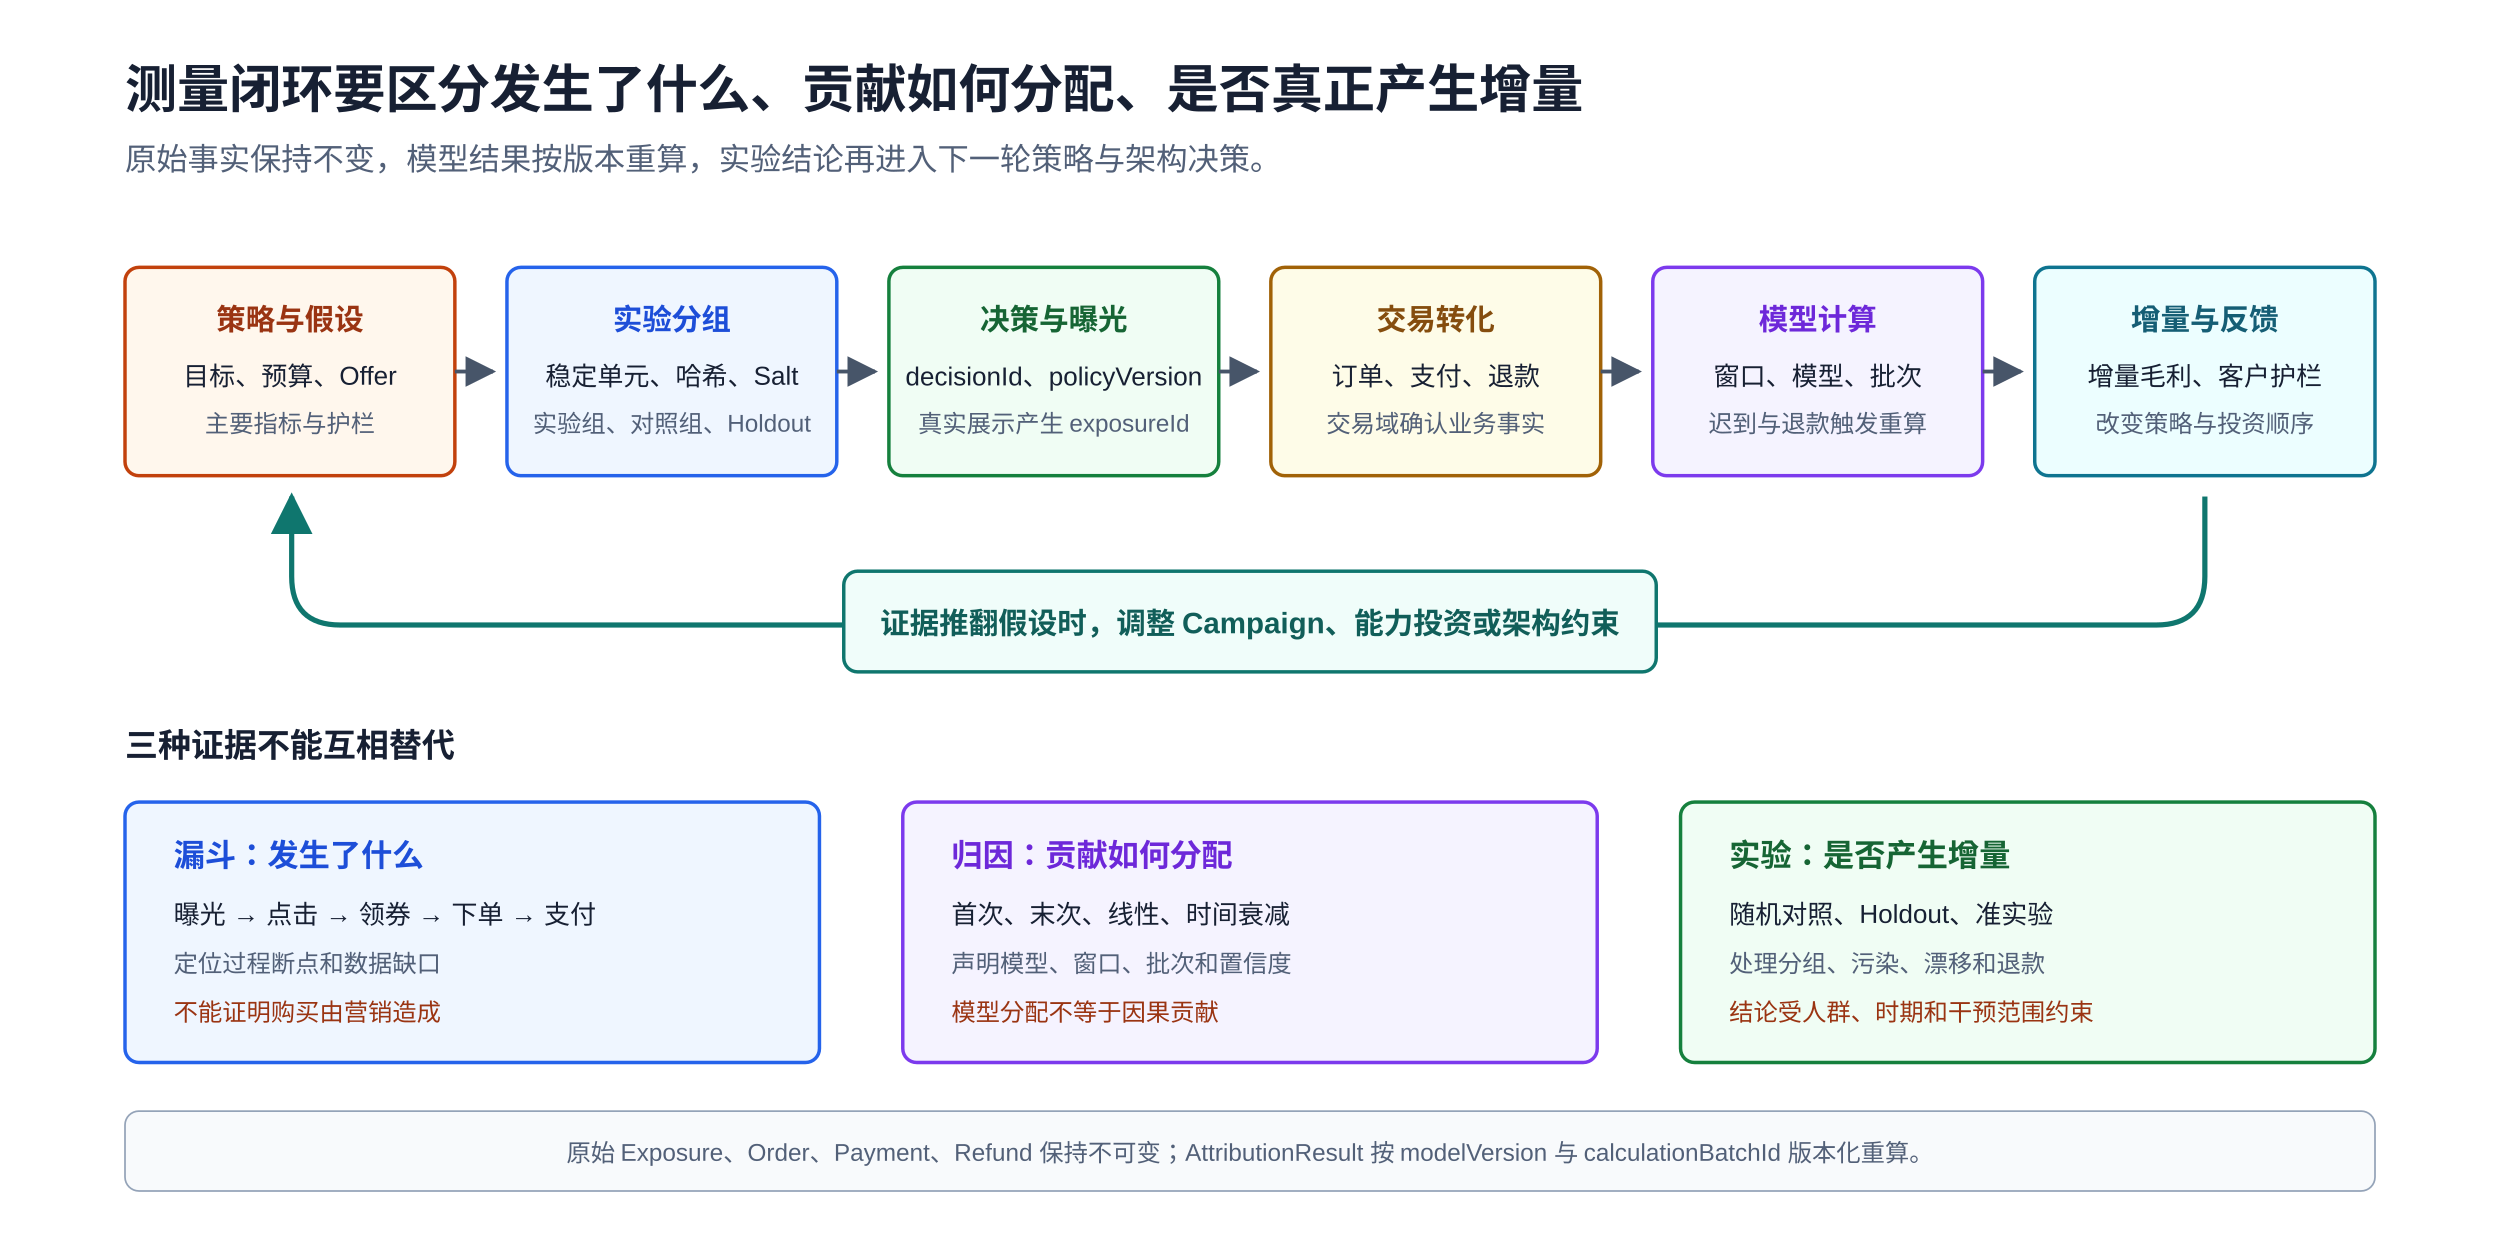
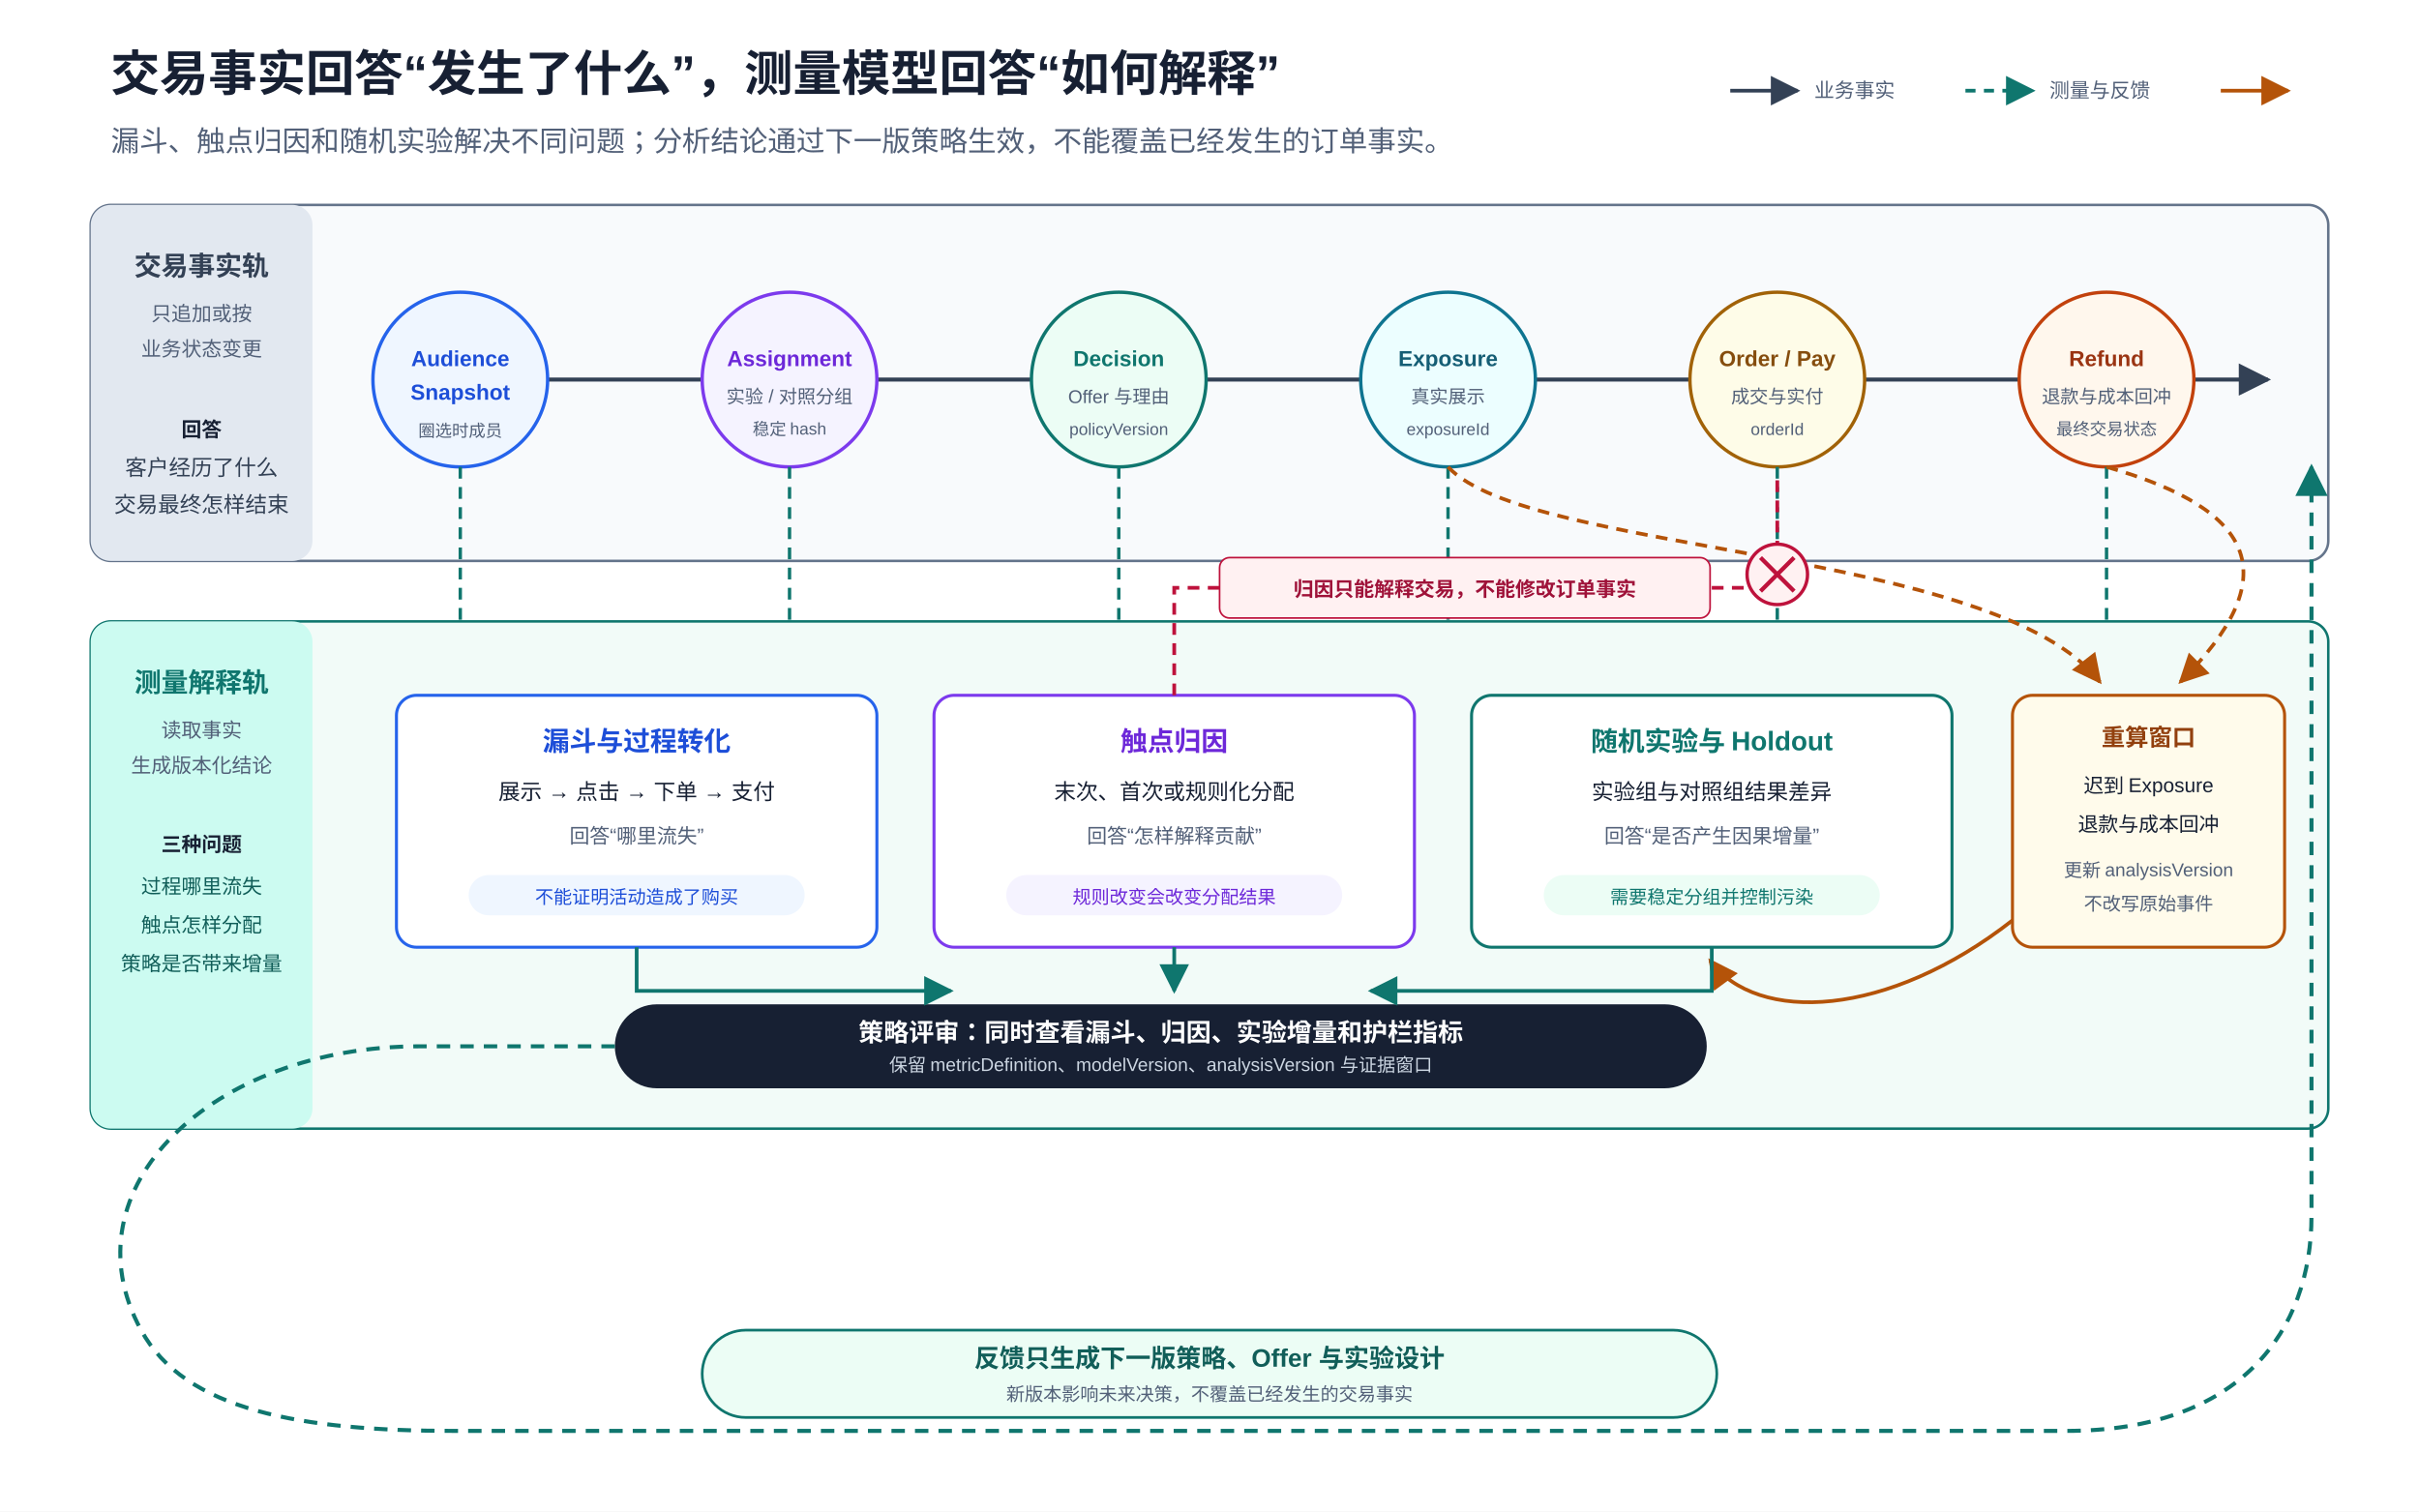
- <svg xmlns="http://www.w3.org/2000/svg" width="1440" height="720" viewBox="0 0 1440 720" role="img" aria-labelledby="title desc">
+ <svg xmlns="http://www.w3.org/2000/svg" width="1440" height="900" viewBox="0 0 1440 900" role="img" aria-labelledby="title desc">
  <defs>
-     <marker id="arrow" viewBox="0 0 10 10" refX="9" refY="5" markerWidth="8" markerHeight="8" orient="auto">
-       <path d="M0 0 L10 5 L0 10 Z" fill="#475569" />
+     <marker id="factArrow" viewBox="0 0 10 10" refX="9" refY="5" markerWidth="8" markerHeight="8" orient="auto">
+       <path d="M0 0 L10 5 L0 10 Z" fill="#334155" />
    </marker>
-     <marker id="loop" viewBox="0 0 10 10" refX="9" refY="5" markerWidth="8" markerHeight="8" orient="auto">
+     <marker id="measureArrow" viewBox="0 0 10 10" refX="9" refY="5" markerWidth="8" markerHeight="8" orient="auto">
      <path d="M0 0 L10 5 L0 10 Z" fill="#0f766e" />
    </marker>
+     <marker id="correctionArrow" viewBox="0 0 10 10" refX="9" refY="5" markerWidth="8" markerHeight="8" orient="auto">
+       <path d="M0 0 L10 5 L0 10 Z" fill="#b45309" />
+     </marker>
  </defs>
-   <rect width="1440" height="720" fill="#ffffff" />
+   <rect width="1440" height="900" fill="#ffffff" />
  <g font-family="Arial, 'PingFang SC', sans-serif">
-     <text x="72" y="62" fill="#172033" font-size="30" font-weight="700">测量闭环要区分发生了什么、贡献如何分配、是否真正产生增量</text>
-     <text x="72" y="98" fill="#526078" font-size="18">原始事实保持不变，模型结果按版本重算，实验结论再进入下一轮策略与架构决策。</text>
-     <g>
-       <rect x="72" y="154" width="190" height="120" rx="8" fill="#fff7ed" stroke="#c2410c" stroke-width="2" />
-       <text x="167" y="190" text-anchor="middle" fill="#9a3412" font-size="17" font-weight="700">策略与假设</text>
-       <text x="167" y="222" text-anchor="middle" fill="#172033" font-size="15">目标、预算、Offer</text>
-       <text x="167" y="249" text-anchor="middle" fill="#526078" font-size="14">主要指标与护栏</text>
-       <rect x="292" y="154" width="190" height="120" rx="8" fill="#eff6ff" stroke="#2563eb" stroke-width="2" />
-       <text x="387" y="190" text-anchor="middle" fill="#1d4ed8" font-size="17" font-weight="700">实验分组</text>
-       <text x="387" y="222" text-anchor="middle" fill="#172033" font-size="15">稳定单元、哈希、Salt</text>
-       <text x="387" y="249" text-anchor="middle" fill="#526078" font-size="14">实验组、对照组、Holdout</text>
-       <rect x="512" y="154" width="190" height="120" rx="8" fill="#f0fdf4" stroke="#15803d" stroke-width="2" />
-       <text x="607" y="190" text-anchor="middle" fill="#166534" font-size="17" font-weight="700">决策与曝光</text>
-       <text x="607" y="222" text-anchor="middle" fill="#172033" font-size="15">decisionId、policyVersion</text>
-       <text x="607" y="249" text-anchor="middle" fill="#526078" font-size="14">真实展示产生 exposureId</text>
-       <rect x="732" y="154" width="190" height="120" rx="8" fill="#fefce8" stroke="#a16207" stroke-width="2" />
-       <text x="827" y="190" text-anchor="middle" fill="#854d0e" font-size="17" font-weight="700">交易转化</text>
-       <text x="827" y="222" text-anchor="middle" fill="#172033" font-size="15">订单、支付、退款</text>
-       <text x="827" y="249" text-anchor="middle" fill="#526078" font-size="14">交易域确认业务事实</text>
-       <rect x="952" y="154" width="190" height="120" rx="8" fill="#f5f3ff" stroke="#7c3aed" stroke-width="2" />
-       <text x="1047" y="190" text-anchor="middle" fill="#6d28d9" font-size="17" font-weight="700">模型计算</text>
-       <text x="1047" y="222" text-anchor="middle" fill="#172033" font-size="15">窗口、模型、批次</text>
-       <text x="1047" y="249" text-anchor="middle" fill="#526078" font-size="14">迟到与退款触发重算</text>
-       <rect x="1172" y="154" width="196" height="120" rx="8" fill="#ecfeff" stroke="#0e7490" stroke-width="2" />
-       <text x="1270" y="190" text-anchor="middle" fill="#155e75" font-size="17" font-weight="700">增量与反馈</text>
-       <text x="1270" y="222" text-anchor="middle" fill="#172033" font-size="15">增量毛利、客户护栏</text>
-       <text x="1270" y="249" text-anchor="middle" fill="#526078" font-size="14">改变策略与投资顺序</text>
+     <text x="66" y="54" fill="#172033" font-size="29" font-weight="700">交易事实回答“发生了什么”，测量模型回答“如何解释”</text>
+     <text x="66" y="90" fill="#526078" font-size="17">漏斗、触点归因和随机实验解决不同问题；分析结论通过下一版策略生效，不能覆盖已经发生的订单事实。</text>
+     <g font-size="12">
+       <line x1="1030" y1="54" x2="1070" y2="54" stroke="#334155" stroke-width="2.2" marker-end="url(#factArrow)" />
+       <text x="1080" y="58" fill="#526078">业务事实</text>
+       <line x1="1170" y1="54" x2="1210" y2="54" stroke="#0f766e" stroke-width="2.2" stroke-dasharray="6 5" marker-end="url(#measureArrow)" />
+       <text x="1220" y="58" fill="#526078">测量与反馈</text>
+       <line x1="1322" y1="54" x2="1362" y2="54" stroke="#b45309" stroke-width="2.2" marker-end="url(#correctionArrow)" />
    </g>
-     <g stroke="#475569" stroke-width="2.2" fill="none" marker-end="url(#arrow)">
-       <path d="M262 214 H284" />
-       <path d="M482 214 H504" />
-       <path d="M702 214 H724" />
-       <path d="M922 214 H944" />
-       <path d="M1142 214 H1164" />
+     <rect x="54" y="122" width="1332" height="212" rx="12" fill="#f8fafc" stroke="#64748b" stroke-width="1.5" />
+     <rect x="54" y="122" width="132" height="212" rx="12" fill="#e2e8f0" />
+     <text x="120" y="164" text-anchor="middle" fill="#334155" font-size="16" font-weight="700">交易事实轨</text>
+     <text x="120" y="191" text-anchor="middle" fill="#526078" font-size="12">只追加或按</text>
+     <text x="120" y="212" text-anchor="middle" fill="#526078" font-size="12">业务状态变更</text>
+     <text x="120" y="260" text-anchor="middle" fill="#172033" font-size="12" font-weight="700">回答</text>
+     <text x="120" y="283" text-anchor="middle" fill="#334155" font-size="13">客户经历了什么</text>
+     <text x="120" y="305" text-anchor="middle" fill="#334155" font-size="13">交易最终怎样结束</text>
+     <path d="M224 226 H1350" fill="none" stroke="#334155" stroke-width="2.4" marker-end="url(#factArrow)" />
+     <g text-anchor="middle">
+       <circle cx="274" cy="226" r="52" fill="#eff6ff" stroke="#2563eb" stroke-width="2" />
+       <text x="274" y="218" fill="#1d4ed8" font-size="13" font-weight="700">Audience</text>
+       <text x="274" y="238" fill="#1d4ed8" font-size="13" font-weight="700">Snapshot</text>
+       <text x="274" y="260" fill="#526078" font-size="10">圈选时成员</text>
+       <circle cx="470" cy="226" r="52" fill="#f5f3ff" stroke="#7c3aed" stroke-width="2" />
+       <text x="470" y="218" fill="#6d28d9" font-size="13" font-weight="700">Assignment</text>
+       <text x="470" y="240" fill="#526078" font-size="11">实验 / 对照分组</text>
+       <text x="470" y="259" fill="#526078" font-size="10">稳定 hash</text>
+       <circle cx="666" cy="226" r="52" fill="#ecfdf5" stroke="#0f766e" stroke-width="2" />
+       <text x="666" y="218" fill="#0f766e" font-size="13" font-weight="700">Decision</text>
+       <text x="666" y="240" fill="#526078" font-size="11">Offer 与理由</text>
+       <text x="666" y="259" fill="#526078" font-size="10">policyVersion</text>
+       <circle cx="862" cy="226" r="52" fill="#ecfeff" stroke="#0e7490" stroke-width="2" />
+       <text x="862" y="218" fill="#155e75" font-size="13" font-weight="700">Exposure</text>
+       <text x="862" y="240" fill="#526078" font-size="11">真实展示</text>
+       <text x="862" y="259" fill="#526078" font-size="10">exposureId</text>
+       <circle cx="1058" cy="226" r="52" fill="#fefce8" stroke="#a16207" stroke-width="2" />
+       <text x="1058" y="218" fill="#854d0e" font-size="13" font-weight="700">Order / Pay</text>
+       <text x="1058" y="240" fill="#526078" font-size="11">成交与实付</text>
+       <text x="1058" y="259" fill="#526078" font-size="10">orderId</text>
+       <circle cx="1254" cy="226" r="52" fill="#fff7ed" stroke="#c2410c" stroke-width="2" />
+       <text x="1254" y="218" fill="#9a3412" font-size="13" font-weight="700">Refund</text>
+       <text x="1254" y="240" fill="#526078" font-size="11">退款与成本回冲</text>
+       <text x="1254" y="259" fill="#526078" font-size="10">最终交易状态</text>
    </g>
-     <path d="M1270 286 V332 Q1270 360 1242 360 H196 Q168 360 168 332 V286" fill="none" stroke="#0f766e" stroke-width="3" marker-end="url(#loop)" />
-     <rect x="486" y="329" width="468" height="58" rx="8" fill="#f0fdfa" stroke="#0f766e" stroke-width="2" />
-     <text x="720" y="365" text-anchor="middle" fill="#115e59" font-size="17" font-weight="700">证据推翻假设时，调整 Campaign、能力投资或架构约束</text>
-     <text x="72" y="436" fill="#172033" font-size="19" font-weight="700">三种证据不能互相替代</text>
-     <rect x="72" y="462" width="400" height="150" rx="8" fill="#eff6ff" stroke="#2563eb" stroke-width="2" />
-     <text x="100" y="499" fill="#1d4ed8" font-size="18" font-weight="700">漏斗：发生了什么</text>
-     <text x="100" y="532" fill="#172033" font-size="15">曝光 → 点击 → 领券 → 下单 → 支付</text>
-     <text x="100" y="560" fill="#526078" font-size="14">定位过程断点和数据缺口</text>
-     <text x="100" y="588" fill="#9a3412" font-size="14">不能证明购买由营销造成</text>
-     <rect x="520" y="462" width="400" height="150" rx="8" fill="#f5f3ff" stroke="#7c3aed" stroke-width="2" />
-     <text x="548" y="499" fill="#6d28d9" font-size="18" font-weight="700">归因：贡献如何分配</text>
-     <text x="548" y="532" fill="#172033" font-size="15">首次、末次、线性、时间衰减</text>
-     <text x="548" y="560" fill="#526078" font-size="14">声明模型、窗口、批次和置信度</text>
-     <text x="548" y="588" fill="#9a3412" font-size="14">模型分配不等于因果贡献</text>
-     <rect x="968" y="462" width="400" height="150" rx="8" fill="#f0fdf4" stroke="#15803d" stroke-width="2" />
-     <text x="996" y="499" fill="#166534" font-size="18" font-weight="700">实验：是否产生增量</text>
-     <text x="996" y="532" fill="#172033" font-size="15">随机对照、Holdout、准实验</text>
-     <text x="996" y="560" fill="#526078" font-size="14">处理分组、污染、漂移和退款</text>
-     <text x="996" y="588" fill="#9a3412" font-size="14">结论受人群、时期和干预范围约束</text>
-     <rect x="72" y="640" width="1296" height="46" rx="8" fill="#f8fafc" stroke="#94a3b8" />
-     <text x="720" y="669" text-anchor="middle" fill="#526078" font-size="14">原始 Exposure、Order、Payment、Refund 保持不可变；AttributionResult 按 modelVersion 与 calculationBatchId 版本化重算。</text>
+     <g fill="none" stroke="#0f766e" stroke-width="2" stroke-dasharray="7 5" marker-end="url(#measureArrow)">
+       <path d="M274 278 V398" />
+       <path d="M470 278 V444" />
+       <path d="M666 278 V398" />
+       <path d="M862 278 V398" />
+       <path d="M1058 278 V398" />
+       <path d="M1254 278 V398" />
+     </g>
+     <rect x="54" y="370" width="1332" height="302" rx="12" fill="#f2fbf8" stroke="#0f766e" stroke-width="1.5" />
+     <rect x="54" y="370" width="132" height="302" rx="12" fill="#ccfbf1" />
+     <text x="120" y="412" text-anchor="middle" fill="#0f766e" font-size="16" font-weight="700">测量解释轨</text>
+     <text x="120" y="439" text-anchor="middle" fill="#526078" font-size="12">读取事实</text>
+     <text x="120" y="460" text-anchor="middle" fill="#526078" font-size="12">生成版本化结论</text>
+     <text x="120" y="507" text-anchor="middle" fill="#172033" font-size="12" font-weight="700">三种问题</text>
+     <text x="120" y="532" text-anchor="middle" fill="#115e59" font-size="12">过程哪里流失</text>
+     <text x="120" y="555" text-anchor="middle" fill="#115e59" font-size="12">触点怎样分配</text>
+     <text x="120" y="578" text-anchor="middle" fill="#115e59" font-size="12">策略是否带来增量</text>
+     <g text-anchor="middle">
+       <rect x="236" y="414" width="286" height="150" rx="12" fill="#ffffff" stroke="#2563eb" stroke-width="1.8" />
+       <text x="379" y="447" fill="#1d4ed8" font-size="16" font-weight="700">漏斗与过程转化</text>
+       <text x="379" y="476" fill="#172033" font-size="13">展示 → 点击 → 下单 → 支付</text>
+       <text x="379" y="502" fill="#526078" font-size="12">回答“哪里流失”</text>
+       <rect x="279" y="521" width="200" height="24" rx="12" fill="#eff6ff" />
+       <text x="379" y="538" fill="#1d4ed8" font-size="11">不能证明活动造成了购买</text>
+       <rect x="556" y="414" width="286" height="150" rx="12" fill="#ffffff" stroke="#7c3aed" stroke-width="1.8" />
+       <text x="699" y="447" fill="#6d28d9" font-size="16" font-weight="700">触点归因</text>
+       <text x="699" y="476" fill="#172033" font-size="13">末次、首次或规则化分配</text>
+       <text x="699" y="502" fill="#526078" font-size="12">回答“怎样解释贡献”</text>
+       <rect x="599" y="521" width="200" height="24" rx="12" fill="#f5f3ff" />
+       <text x="699" y="538" fill="#6d28d9" font-size="11">规则改变会改变分配结果</text>
+       <rect x="876" y="414" width="286" height="150" rx="12" fill="#ffffff" stroke="#0f766e" stroke-width="1.8" />
+       <text x="1019" y="447" fill="#0f766e" font-size="16" font-weight="700">随机实验与 Holdout</text>
+       <text x="1019" y="476" fill="#172033" font-size="13">实验组与对照组结果差异</text>
+       <text x="1019" y="502" fill="#526078" font-size="12">回答“是否产生因果增量”</text>
+       <rect x="919" y="521" width="200" height="24" rx="12" fill="#ecfdf5" />
+       <text x="1019" y="538" fill="#0f766e" font-size="11">需要稳定分组并控制污染</text>
+     </g>
+     <rect x="1198" y="414" width="162" height="150" rx="12" fill="#fffbeb" stroke="#b45309" stroke-width="1.8" />
+     <text x="1279" y="444" text-anchor="middle" fill="#92400e" font-size="14" font-weight="700">重算窗口</text>
+     <text x="1279" y="472" text-anchor="middle" fill="#172033" font-size="12">迟到 Exposure</text>
+     <text x="1279" y="495" text-anchor="middle" fill="#172033" font-size="12">退款与成本回冲</text>
+     <text x="1279" y="522" text-anchor="middle" fill="#526078" font-size="11">更新 analysisVersion</text>
+     <text x="1279" y="542" text-anchor="middle" fill="#526078" font-size="11">不改写原始事件</text>
+     <path d="M1254 278 C1345 304 1360 344 1298 406" fill="none" stroke="#b45309" stroke-width="2.2" stroke-dasharray="7 5" marker-end="url(#correctionArrow)" />
+     <path d="M862 278 C910 330 1188 326 1250 406" fill="none" stroke="#b45309" stroke-width="2.2" stroke-dasharray="7 5" marker-end="url(#correctionArrow)" />
+     <path d="M1198 548 C1124 606 1046 610 1018 572" fill="none" stroke="#b45309" stroke-width="2.2" marker-end="url(#correctionArrow)" />
+     <rect x="366" y="598" width="650" height="50" rx="25" fill="#172033" />
+     <text x="691" y="620" text-anchor="middle" fill="#ffffff" font-size="15" font-weight="700">策略评审：同时查看漏斗、归因、实验增量和护栏指标</text>
+     <text x="691" y="638" text-anchor="middle" fill="#cbd5e1" font-size="11">保留 metricDefinition、modelVersion、analysisVersion 与证据窗口</text>
+     <g fill="none" stroke="#0f766e" stroke-width="2.2" marker-end="url(#measureArrow)">
+       <path d="M379 564 V590 H566" />
+       <path d="M699 564 V590" />
+       <path d="M1019 564 V590 H816" />
+     </g>
+     <path d="M366 623 H250 C126 623 38 708 84 792 C110 840 180 852 270 852 H1230 C1334 852 1376 792 1376 724 V278" fill="none" stroke="#0f766e" stroke-width="2.4" stroke-dasharray="8 6" marker-end="url(#measureArrow)" />
+     <rect x="418" y="792" width="604" height="52" rx="26" fill="#ecfdf5" stroke="#0f766e" stroke-width="1.6" />
+     <text x="720" y="814" text-anchor="middle" fill="#115e59" font-size="15" font-weight="700">反馈只生成下一版策略、Offer 与实验设计</text>
+     <text x="720" y="834" text-anchor="middle" fill="#526078" font-size="11">新版本影响未来决策，不覆盖已经发生的交易事实</text>
+     <path d="M699 414 V350 H1058 V286" fill="none" stroke="#be123c" stroke-width="2.2" stroke-dasharray="7 5" />
+     <circle cx="1058" cy="342" r="18" fill="#fff1f2" stroke="#be123c" stroke-width="2" />
+     <path d="M1048 332 L1068 352 M1068 332 L1048 352" stroke="#be123c" stroke-width="2.5" />
+     <rect x="726" y="332" width="292" height="36" rx="6" fill="#fff1f2" stroke="#be123c" />
+     <text x="872" y="355" text-anchor="middle" fill="#9f1239" font-size="12" font-weight="700">归因只能解释交易，不能修改订单事实</text>
  </g>
</svg>
